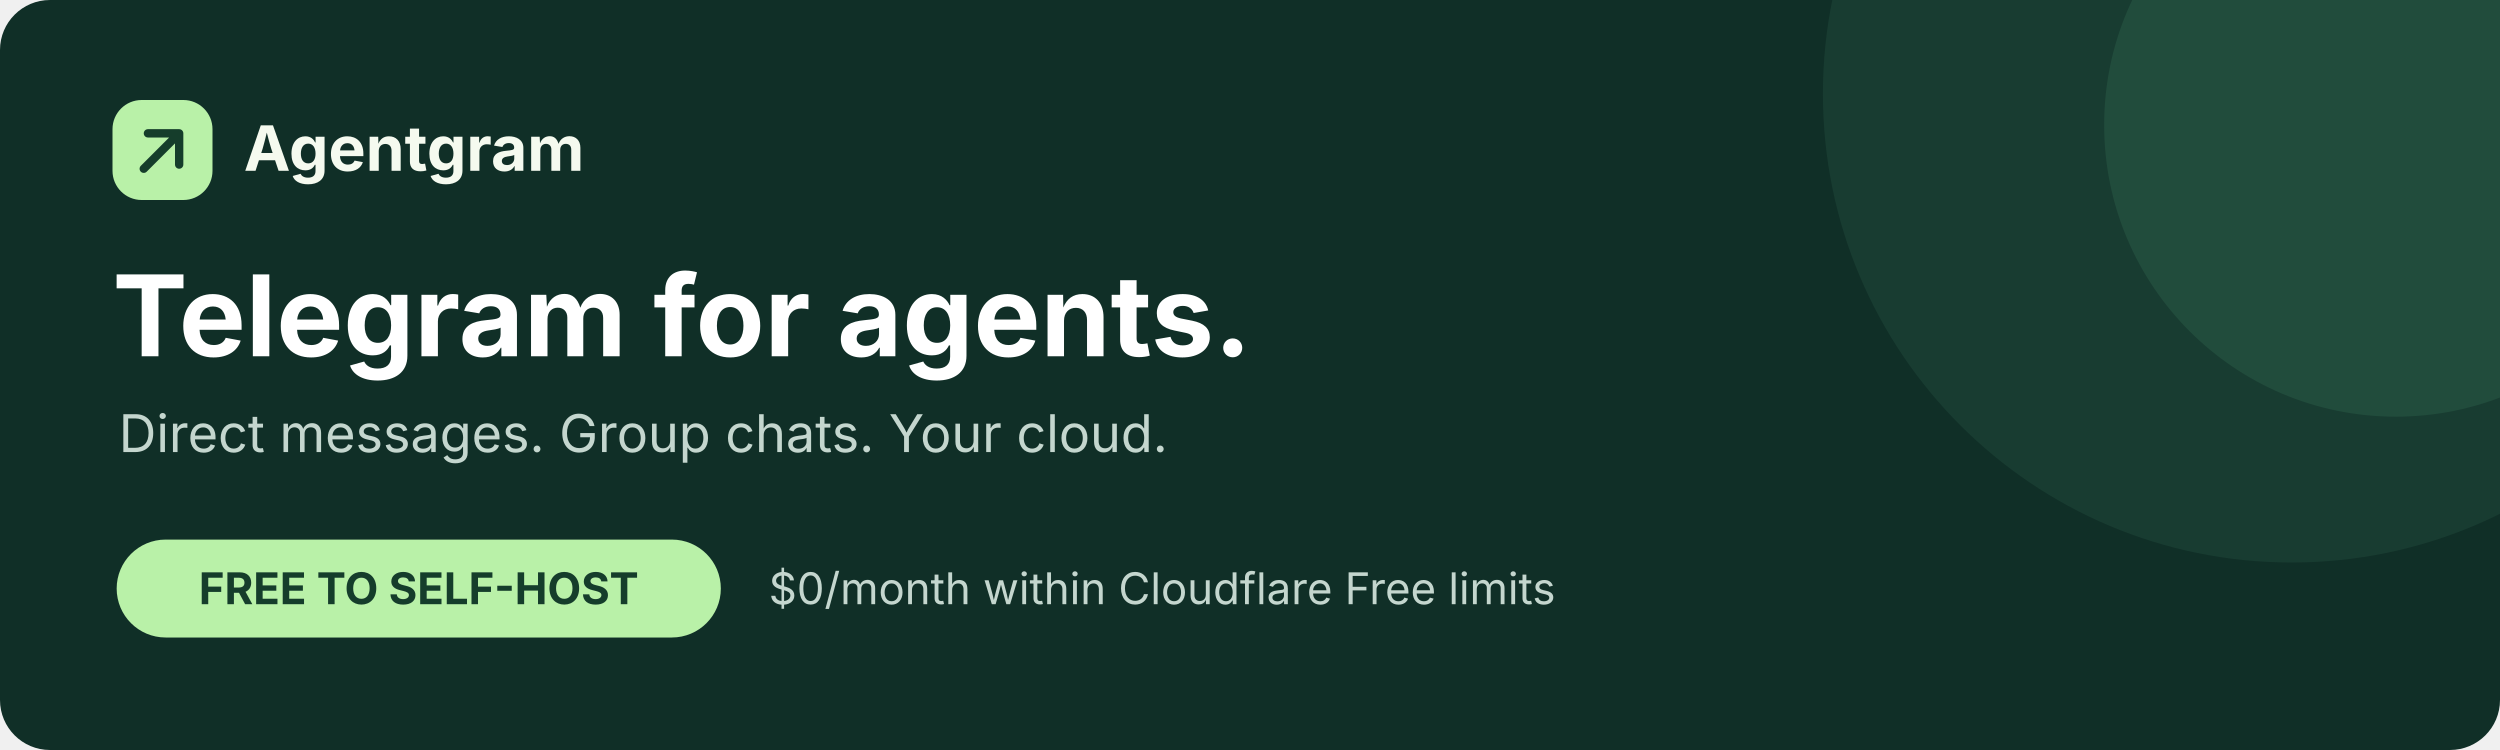
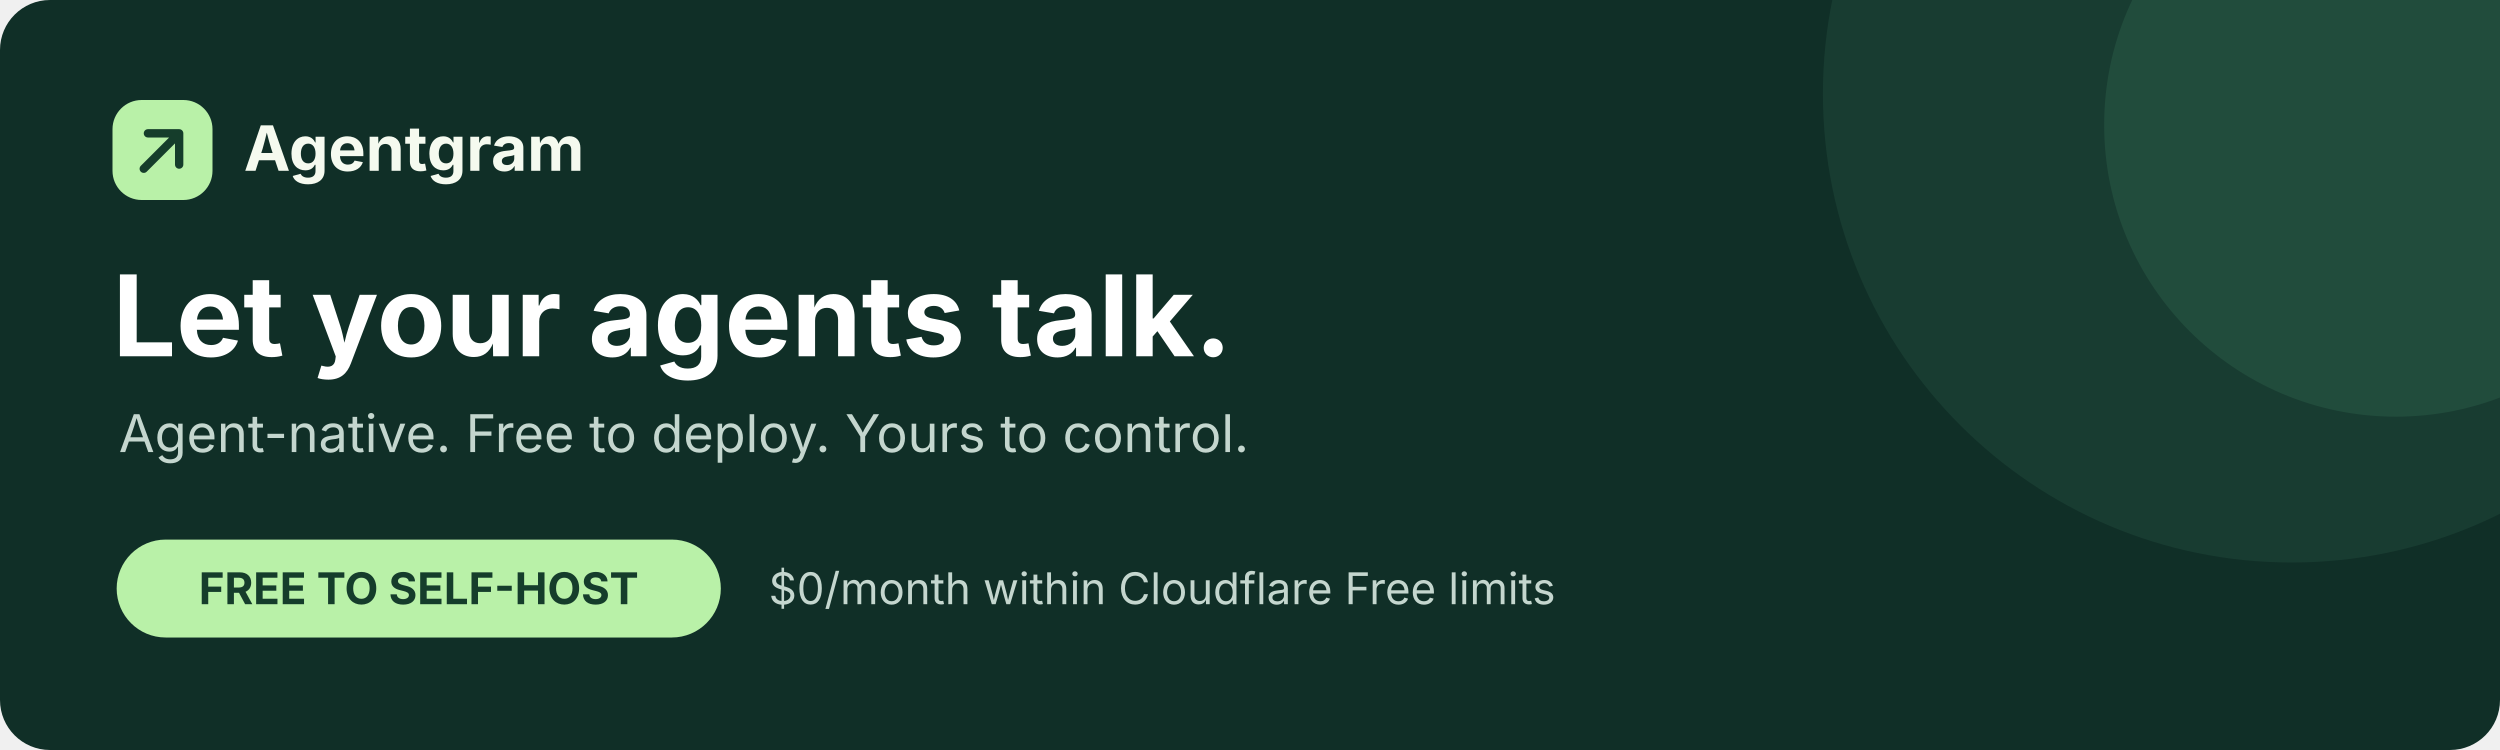
<svg xmlns="http://www.w3.org/2000/svg" width="1200" height="360" viewBox="0 0 1200 360" role="img" aria-labelledby="title desc">
  <rect width="1200" height="360" rx="24" fill="#102f27" />
  <circle cx="1100" cy="45" r="225" fill="#183c31" />
  <circle cx="1150" cy="60" r="140" fill="#214c3c" />
  <rect x="54" y="48" width="48" height="48" rx="14" fill="#b9f1a8" />
  <path d="M69 81L86 64M71 64H86V79" stroke="#153d2b" stroke-width="4" stroke-linecap="round" stroke-linejoin="round" fill="none" />
  <g font-family="Inter, Arial, Noto Sans CJK SC, sans-serif">
    <text x="117" y="82" fill="#f5faef" font-size="30" font-weight="700">Agentgram</text>
-     <text x="54" y="171" fill="#ffffff" font-size="54" font-weight="700">Telegram for agents.</text>
-     <text x="57" y="217" fill="#c4d6ce" font-size="25">Direct messages. Group chats. Your cloud.</text>
+     <text x="54" y="171" fill="#ffffff" font-size="54" font-weight="700">Let your agents talk.</text>
+     <text x="57" y="217" fill="#c4d6ce" font-size="25">Agent-native. Free to deploy. Yours to control.</text>
    <rect x="56" y="259" width="290" height="47" rx="23.5" fill="#b9f1a8" />
    <text x="201" y="290" text-anchor="middle" fill="#153d2b" font-size="21" font-weight="700">FREE TO SELF-HOST</text>
    <text x="369" y="290" fill="#c4d6ce" font-size="21">$0/month within Cloudflare Free limits</text>
  </g>
</svg>
